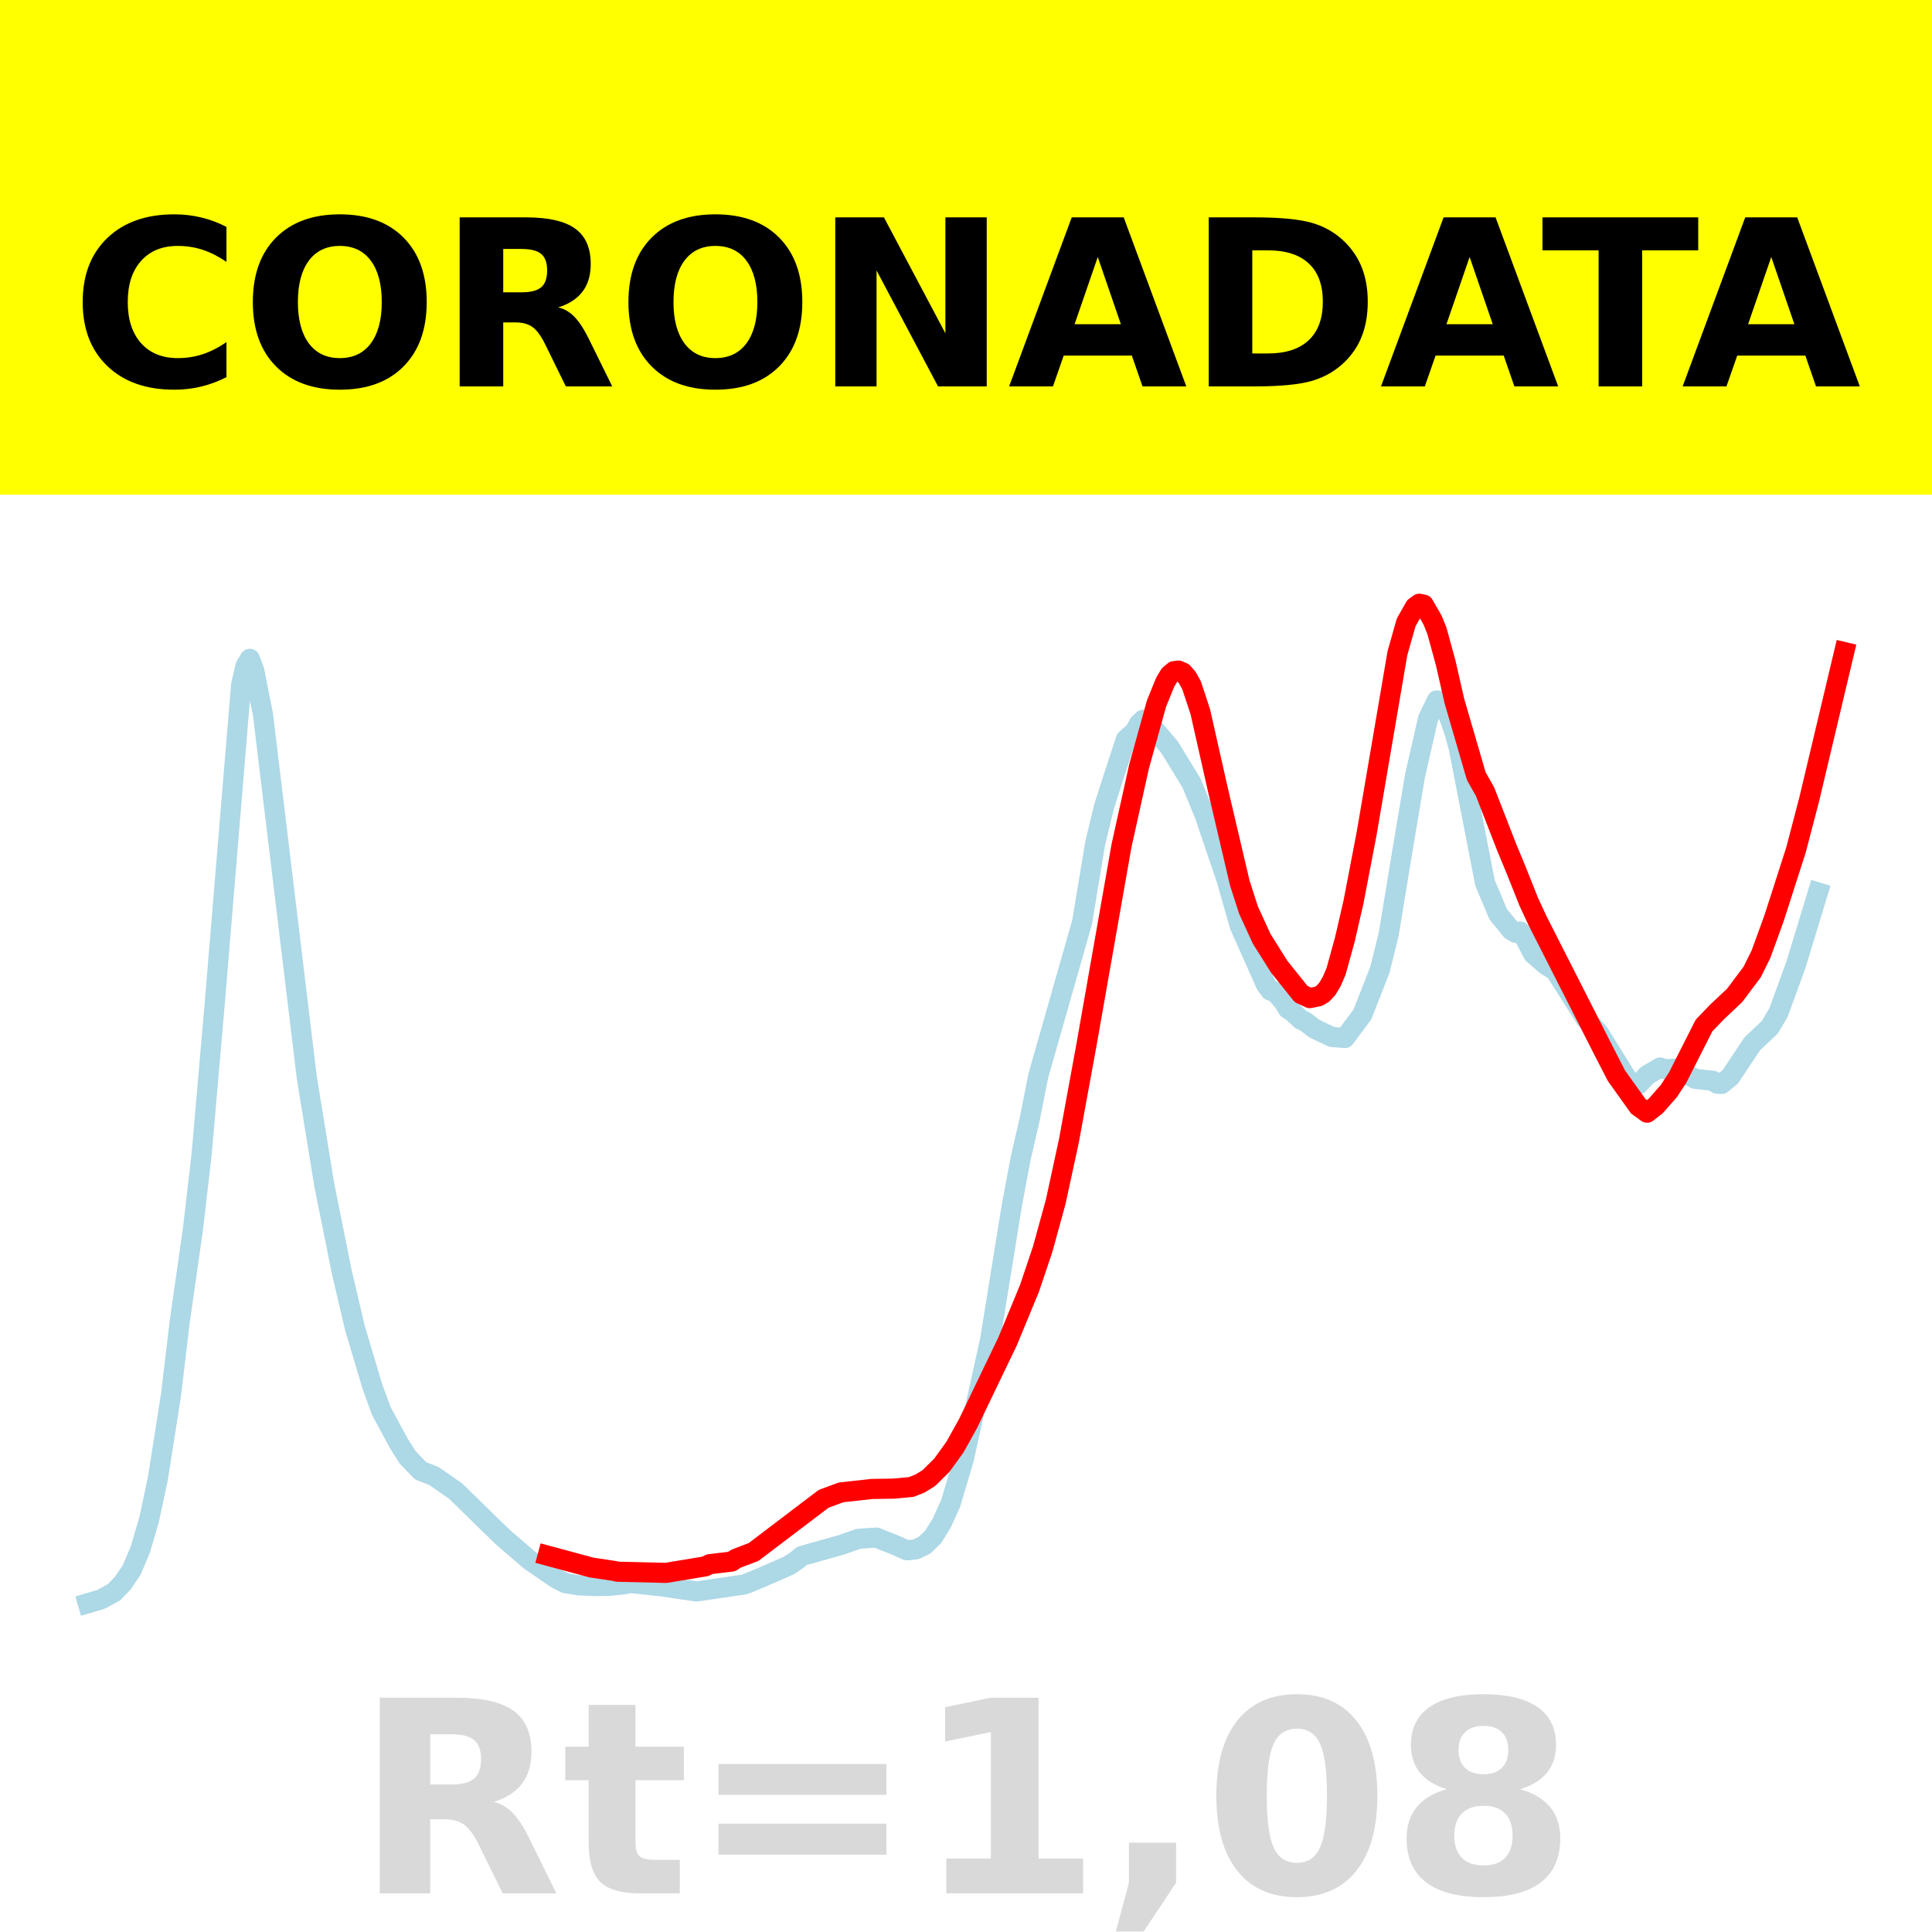
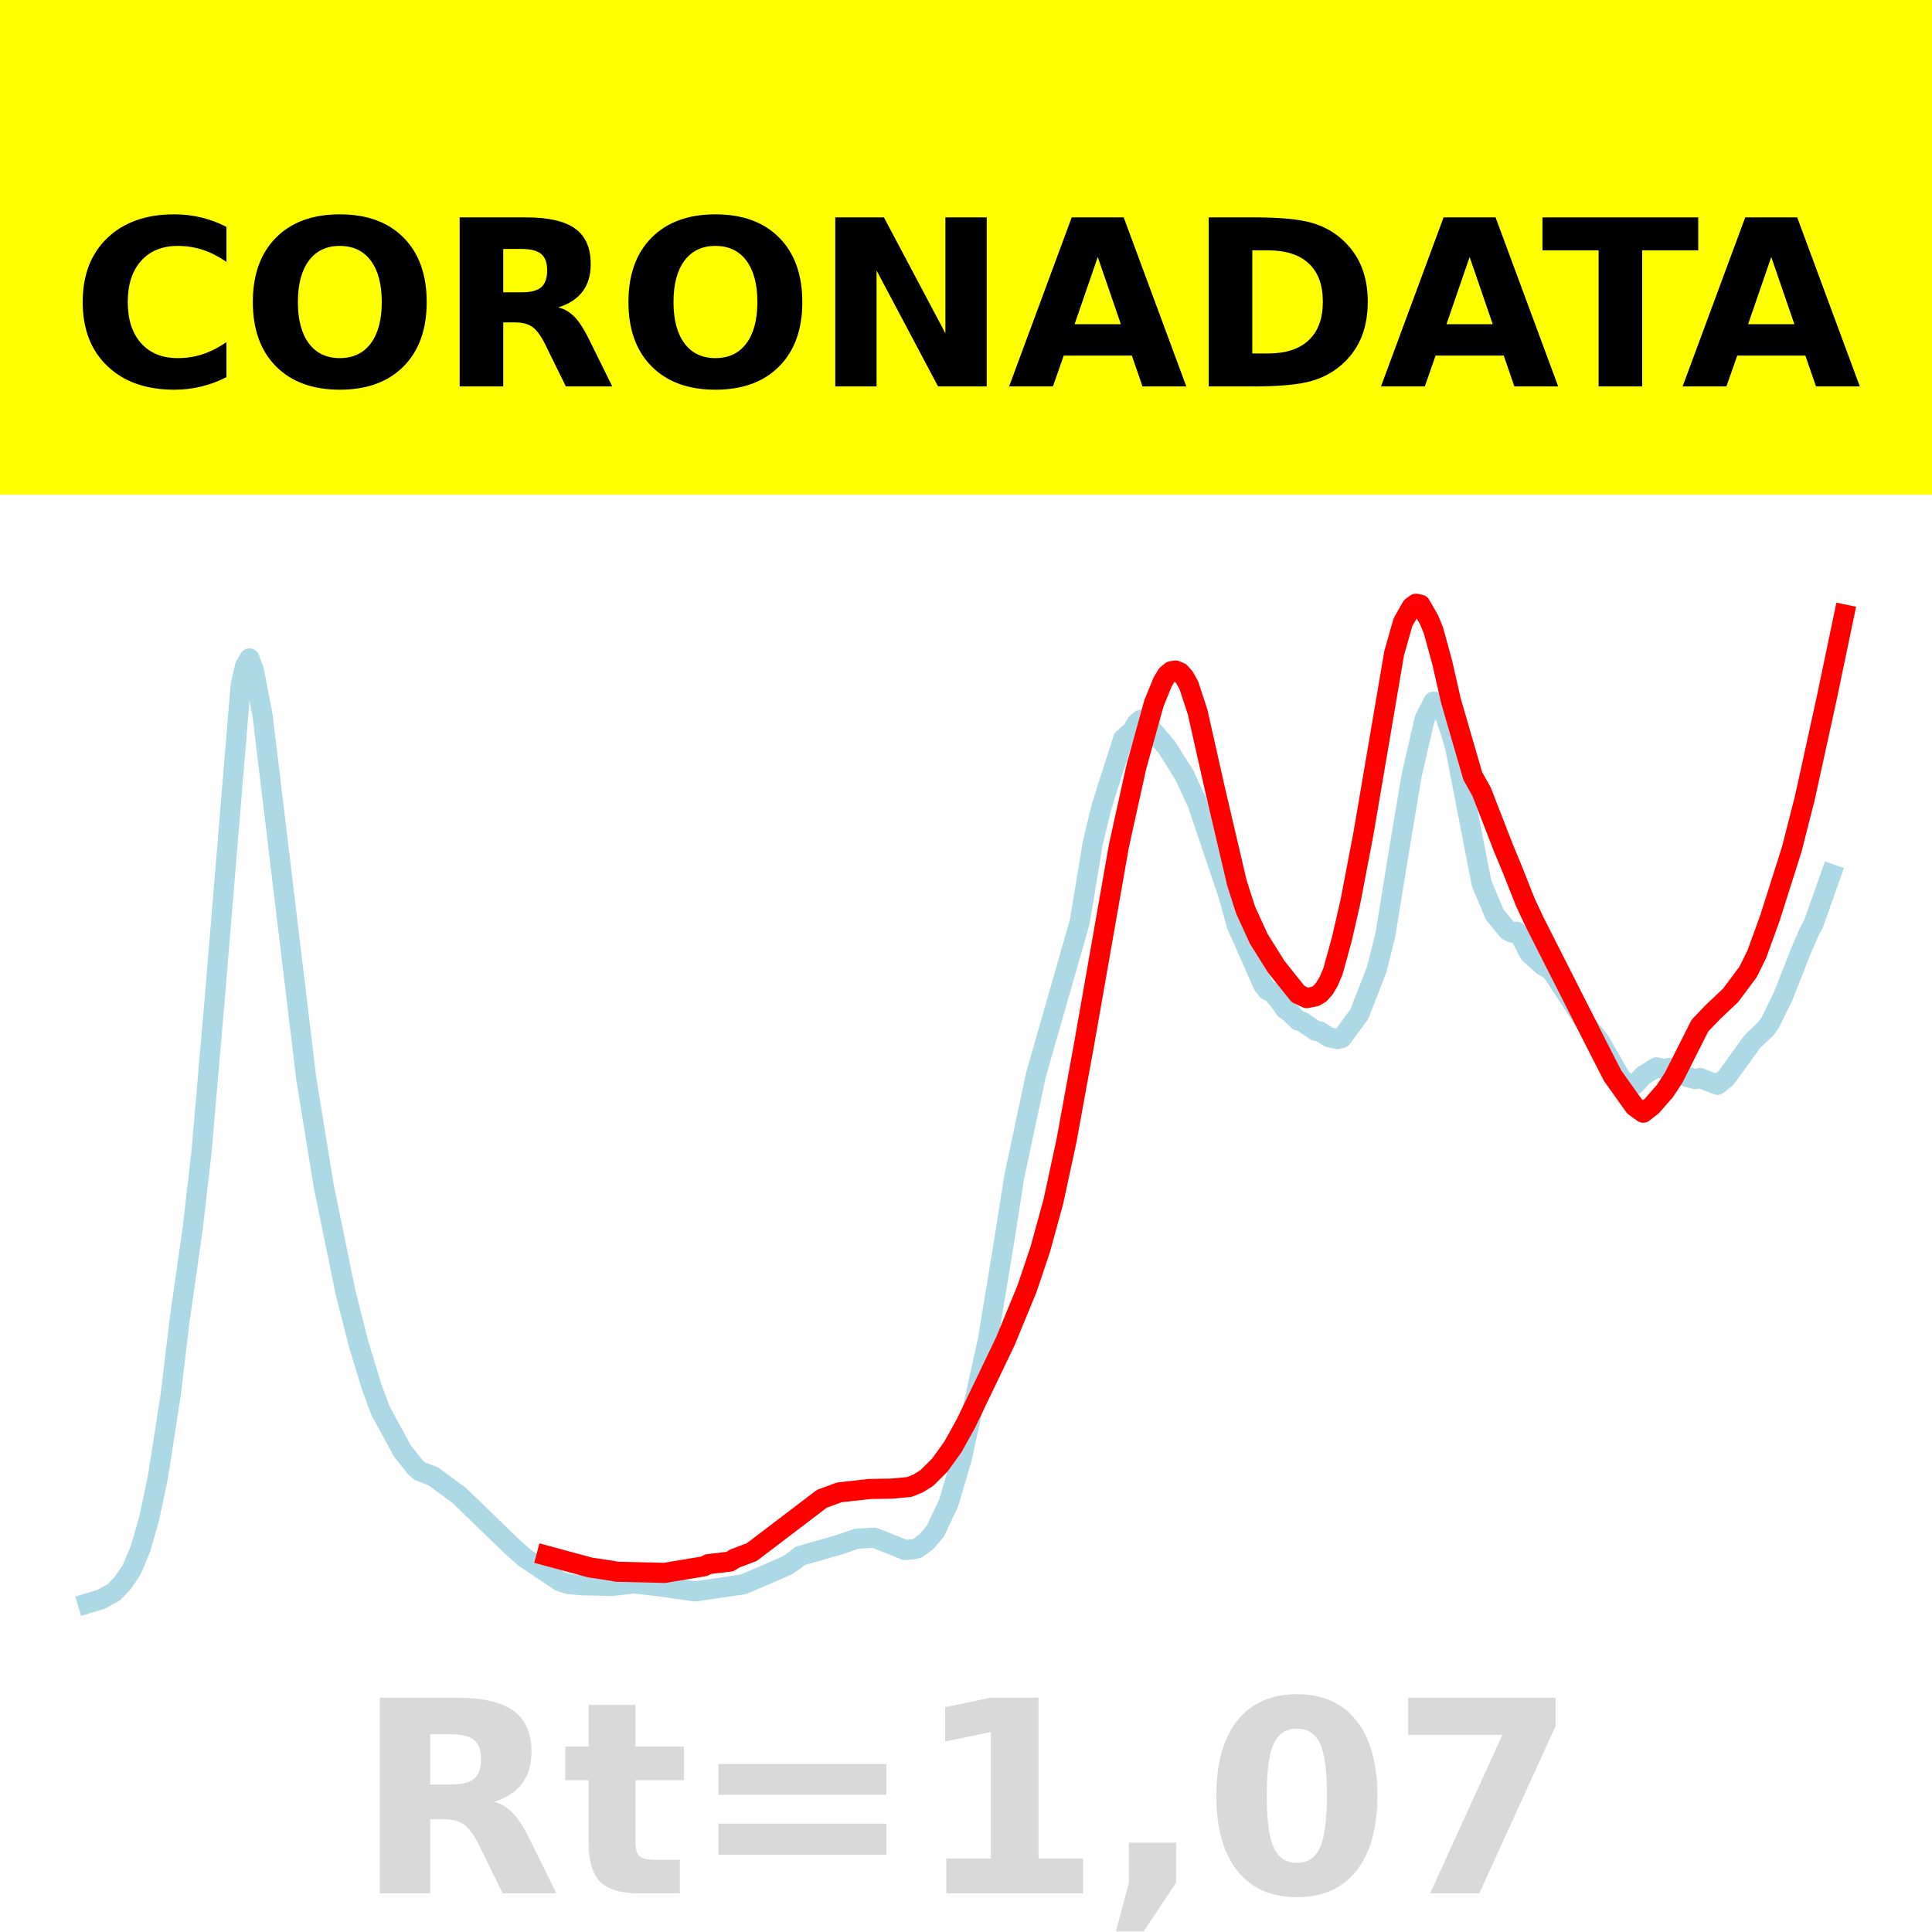
<svg xmlns="http://www.w3.org/2000/svg" xmlns:xlink="http://www.w3.org/1999/xlink" height="144pt" version="1.1" viewBox="0 0 144 144" width="144pt">
  <defs>
    <style type="text/css">*{stroke-linecap:butt;stroke-linejoin:round;}</style>
  </defs>
  <g id="figure_1">
    <g id="patch_1">
      <path d="M 0 144  L 144 144  L 144 0  L 0 0  z " style="fill:#ffffff;" />
    </g>
    <g id="axes_1">
      <g id="patch_2">
        <path d="M 0 144  L 144 144  L 144 0  L 0 0  z " style="fill:#ffffff;" />
      </g>
      <g id="line2d_1">
-         <path clip-path="url(#pd483dbc9ca)" d="M 6.545 119.498  L 7.525 119.209  L 8.504 118.673  L 9.157 117.987  L 9.81 117.028  L 10.463 115.485  L 11.116 113.25  L 11.769 110.191  L 12.748 103.95  L 13.401 98.472  L 14.38 91.629  L 15.033 85.984  L 16.013 74.7  L 17.971 51.049  L 18.298 49.643  L 18.624 49.106  L 18.951 49.974  L 19.604 53.279  L 22.868 80.325  L 24.174 88.34  L 25.48 94.832  L 26.459 99.001  L 27.765 103.378  L 28.418 105.159  L 29.724 107.579  L 30.377 108.617  L 31.356 109.631  L 32.336 110.009  L 33.968 111.145  L 36.579 113.699  L 37.559 114.641  L 39.518 116.324  L 41.476 117.667  L 42.129 117.998  L 43.109 118.159  L 44.414 118.215  L 45.394 118.202  L 46.373 118.1  L 47.026 117.992  L 49.311 118.238  L 50.291 118.385  L 51.923 118.618  L 55.514 118.091  L 56.82 117.548  L 58.779 116.694  L 59.431 116.257  L 59.758 115.976  L 62.696 115.147  L 64.002 114.689  L 65.308 114.605  L 66.613 115.116  L 67.593 115.55  L 68.246 115.483  L 68.899 115.177  L 69.552 114.55  L 70.204 113.495  L 70.857 112.05  L 71.837 108.754  L 73.796 99.864  L 75.428 89.775  L 76.081 86.309  L 76.734 83.487  L 77.387 80.187  L 80.651 68.747  L 81.63 62.847  L 82.283 60.143  L 82.936 58.101  L 83.916 55.111  L 84.569 54.534  L 84.895 53.938  L 85.221 53.639  L 85.548 53.778  L 87.18 55.705  L 88.813 58.375  L 89.792 60.757  L 91.424 65.577  L 92.404 69.007  L 93.056 70.469  L 94.362 73.401  L 94.689 73.834  L 95.015 73.905  L 95.668 74.674  L 95.995 75.201  L 96.321 75.41  L 96.974 76.011  L 97.3 76.155  L 97.953 76.661  L 99.259 77.285  L 100.238 77.368  L 101.544 75.612  L 102.85 72.278  L 103.503 69.646  L 104.482 63.692  L 105.462 57.841  L 106.441 53.554  L 107.094 52.205  L 107.421 52.262  L 107.747 52.674  L 108.4 54.563  L 108.726 55.74  L 110.685 65.812  L 111.664 68.135  L 112.644 69.339  L 112.97 69.531  L 113.297 69.428  L 113.623 69.848  L 114.276 71.106  L 115.255 71.95  L 115.908 72.341  L 118.194 75.944  L 119.173 77.003  L 121.458 80.686  L 121.785 80.877  L 122.111 80.829  L 122.764 80.14  L 123.743 79.564  L 124.07 79.691  L 125.049 79.65  L 125.702 80.061  L 126.355 80.413  L 127.661 80.551  L 127.987 80.772  L 128.314 80.793  L 128.967 80.26  L 130.599 77.804  L 131.905 76.57  L 132.558 75.472  L 133.864 71.894  L 135.496 66.521  L 135.496 66.521  " style="fill:none;stroke:#add8e6;stroke-linecap:square;stroke-width:1.5;" />
+         <path clip-path="url(#pbeabd3589e)" d="M 6.545 119.501  L 7.522 119.207  L 8.499 118.667  L 9.151 117.979  L 9.802 117.028  L 10.453 115.486  L 11.104 113.238  L 11.756 110.175  L 12.733 103.893  L 13.384 98.423  L 14.361 91.573  L 15.012 85.928  L 15.989 74.632  L 17.943 51.029  L 18.269 49.631  L 18.594 49.079  L 18.92 49.952  L 19.571 53.324  L 22.828 80.394  L 24.13 88.408  L 25.758 96.342  L 26.735 100.198  L 27.712 103.402  L 28.364 105.151  L 29.992 108.148  L 30.969 109.374  L 31.294 109.66  L 32.271 110.025  L 34.225 111.458  L 38.133 115.24  L 39.11 116.111  L 41.715 117.851  L 42.366 118.068  L 43.343 118.153  L 45.623 118.208  L 47.251 118.017  L 49.205 118.241  L 50.507 118.433  L 51.81 118.617  L 55.392 118.088  L 57.672 117.116  L 58.649 116.685  L 59.3 116.247  L 59.626 115.97  L 62.556 115.135  L 63.859 114.685  L 65.161 114.615  L 66.79 115.254  L 67.441 115.53  L 68.092 115.475  L 68.418 115.381  L 69.069 114.89  L 69.72 114.116  L 70.697 112.044  L 71.674 108.747  L 73.628 99.889  L 74.931 91.965  L 75.582 87.788  L 77.21 80.121  L 80.467 68.753  L 81.444 62.861  L 82.095 60.157  L 82.746 58.089  L 83.723 55.049  L 84.374 54.495  L 84.7 53.92  L 85.026 53.655  L 85.351 53.801  L 86.98 55.71  L 88.282 57.785  L 89.259 59.901  L 91.539 66.661  L 92.19 68.981  L 92.841 70.446  L 94.144 73.406  L 94.469 73.818  L 94.795 73.944  L 95.446 74.711  L 95.772 75.202  L 96.098 75.429  L 96.749 76.058  L 97.075 76.155  L 98.052 76.833  L 98.377 76.882  L 99.028 77.296  L 99.68 77.445  L 100.005 77.368  L 101.308 75.597  L 102.611 72.262  L 103.262 69.651  L 104.239 63.627  L 105.216 57.782  L 106.193 53.564  L 106.844 52.297  L 107.17 52.353  L 107.495 52.729  L 108.147 54.616  L 108.472 55.768  L 110.426 65.831  L 111.403 68.161  L 112.38 69.349  L 112.706 69.515  L 113.031 69.442  L 113.357 69.85  L 114.008 71.087  L 114.985 71.956  L 115.636 72.343  L 118.242 76.337  L 119.218 77.58  L 120.847 80.412  L 121.498 80.882  L 121.824 80.864  L 122.475 80.162  L 123.452 79.556  L 124.103 79.681  L 124.429 79.59  L 125.08 79.813  L 125.731 80.264  L 126.383 80.432  L 126.708 80.348  L 128.011 80.853  L 128.662 80.33  L 130.616 77.621  L 131.593 76.697  L 131.919 76.261  L 132.896 74.276  L 134.198 70.961  L 134.849 69.451  L 135.175 68.843  L 136.478 65.16  L 136.478 65.16  " style="fill:none;stroke:#add8e6;stroke-linecap:square;stroke-width:1.5;" />
      </g>
      <g id="line2d_2">
-         <path clip-path="url(#pd483dbc9ca)" d="M 40.823 115.954  L 44.088 116.835  L 45.72 117.079  L 46.047 117.147  L 49.638 117.234  L 52.576 116.746  L 52.902 116.584  L 54.535 116.389  L 54.861 116.174  L 56.167 115.676  L 61.39 111.713  L 62.696 111.231  L 64.981 110.979  L 66.613 110.953  L 67.919 110.832  L 68.572 110.574  L 69.225 110.171  L 70.204 109.203  L 71.184 107.847  L 72.163 106.083  L 75.101 99.976  L 76.734 96.024  L 77.713 93.116  L 78.692 89.552  L 79.672 85.021  L 80.978 77.885  L 83.589 63.046  L 84.895 57.146  L 86.201 52.432  L 86.854 50.832  L 87.18 50.292  L 87.507 50.024  L 87.833 49.982  L 88.16 50.123  L 88.486 50.489  L 88.813 51.074  L 89.465 53.054  L 90.771 58.843  L 92.404 65.804  L 93.056 67.832  L 94.036 69.969  L 95.342 72.05  L 96.974 74.089  L 97.627 74.393  L 98.28 74.257  L 98.606 74.058  L 98.933 73.7  L 99.259 73.156  L 99.586 72.391  L 100.238 70.027  L 100.891 67.188  L 101.871 62.07  L 104.156 48.686  L 104.809 46.385  L 105.462 45.237  L 105.788 45  L 106.115 45.068  L 106.768 46.201  L 107.094 47.001  L 107.747 49.38  L 108.4 52.243  L 110.032 57.848  L 110.685 59.003  L 112.317 63.195  L 112.97 64.766  L 113.95 67.228  L 114.603 68.63  L 119.499 78.271  L 120.479 80.176  L 122.111 82.462  L 122.764 82.933  L 123.417 82.426  L 124.396 81.306  L 125.049 80.306  L 127.008 76.434  L 127.987 75.419  L 129.293 74.188  L 130.599 72.444  L 131.252 71.123  L 132.231 68.43  L 133.864 63.347  L 134.843 59.604  L 137.455 48.603  L 137.455 48.603  " style="fill:none;stroke:#ff0000;stroke-linecap:square;stroke-width:1.5;" />
+         <path clip-path="url(#pbeabd3589e)" d="M 40.738 115.954  L 43.995 116.835  L 45.623 117.079  L 45.948 117.147  L 49.531 117.234  L 52.461 116.746  L 52.787 116.584  L 54.415 116.389  L 54.741 116.174  L 56.043 115.676  L 61.254 111.713  L 62.556 111.231  L 64.836 110.979  L 66.464 110.953  L 67.767 110.832  L 68.418 110.574  L 69.069 110.171  L 70.046 109.203  L 71.023 107.847  L 72 106.083  L 74.931 99.976  L 76.559 96.024  L 77.536 93.116  L 78.513 89.552  L 79.49 85.021  L 80.792 77.885  L 83.398 63.046  L 84.7 57.146  L 86.003 52.432  L 86.654 50.832  L 86.98 50.292  L 87.305 50.024  L 87.631 49.982  L 87.957 50.123  L 88.282 50.489  L 88.608 51.074  L 89.259 53.054  L 90.562 58.843  L 92.19 65.804  L 92.841 67.832  L 93.818 69.969  L 95.121 72.05  L 96.749 74.089  L 97.4 74.393  L 98.052 74.257  L 98.377 74.058  L 98.703 73.7  L 99.028 73.156  L 99.354 72.391  L 100.005 70.027  L 100.657 67.188  L 101.634 62.07  L 103.913 48.686  L 104.564 46.385  L 105.216 45.237  L 105.541 45  L 105.867 45.068  L 106.518 46.201  L 106.844 47.001  L 107.495 49.38  L 108.147 52.243  L 109.775 57.848  L 110.426 59.003  L 112.054 63.195  L 112.706 64.766  L 113.682 67.228  L 114.334 68.63  L 119.218 78.271  L 120.195 80.176  L 121.824 82.462  L 122.475 82.933  L 123.126 82.426  L 124.103 81.306  L 124.754 80.306  L 126.708 76.434  L 127.685 75.419  L 128.988 74.188  L 130.29 72.444  L 130.942 71.122  L 131.919 68.429  L 133.547 63.304  L 134.524 59.467  L 136.152 52.046  L 137.455 45.803  L 137.455 45.803  " style="fill:none;stroke:#ff0000;stroke-linecap:square;stroke-width:1.5;" />
      </g>
      <g id="patch_3">
        <path d="M 0 144  L 0 0  " style="fill:none;stroke:#ffffff;stroke-linecap:square;stroke-linejoin:miter;stroke-width:0.8;" />
      </g>
      <g id="patch_4">
        <path d="M 144 144  L 144 0  " style="fill:none;stroke:#ffffff;stroke-linecap:square;stroke-linejoin:miter;stroke-width:0.8;" />
      </g>
      <g id="patch_5">
        <path d="M 0 144  L 144 144  " style="fill:none;stroke:#ffffff;stroke-linecap:square;stroke-linejoin:miter;stroke-width:0.8;" />
      </g>
      <g id="patch_6">
        <path d="M 0 0  L 144 0  " style="fill:none;stroke:#ffffff;stroke-linecap:square;stroke-linejoin:miter;stroke-width:0.8;" />
      </g>
    </g>
    <g id="text_1">
      <g id="patch_7">
        <path d="M -64.848 36.368  L 208.848 36.368  L 208.848 -7.654  L -64.848 -7.654  z " style="fill:#ffff00;stroke:#ffff00;stroke-linejoin:miter;" />
      </g>
      <g transform="translate(72 9.45018)scale(0.1728 -0.1728)" />
      <g transform="translate(-60.87375 28.8)scale(0.1728 -0.1728)">
        <defs>
          <path id="DejaVuSans-Bold-32" />
          <path d="M 67 4  Q 61.812 1.312 56.203 -0.047  Q 50.594 -1.422 44.484 -1.422  Q 26.266 -1.422 15.625 8.766  Q 4.984 18.953 4.984 36.375  Q 4.984 53.859 15.625 64.031  Q 26.266 74.219 44.484 74.219  Q 50.594 74.219 56.203 72.844  Q 61.812 71.484 67 68.797  L 67 53.719  Q 61.766 57.281 56.688 58.938  Q 51.609 60.594 46 60.594  Q 35.938 60.594 30.172 54.141  Q 24.422 47.703 24.422 36.375  Q 24.422 25.094 30.172 18.641  Q 35.938 12.203 46 12.203  Q 51.609 12.203 56.688 13.859  Q 61.766 15.531 67 19.094  z " id="DejaVuSans-Bold-67" />
          <path d="M 42.484 60.594  Q 33.891 60.594 29.156 54.25  Q 24.422 47.906 24.422 36.375  Q 24.422 24.906 29.156 18.547  Q 33.891 12.203 42.484 12.203  Q 51.125 12.203 55.859 18.547  Q 60.594 24.906 60.594 36.375  Q 60.594 47.906 55.859 54.25  Q 51.125 60.594 42.484 60.594  z M 42.484 74.219  Q 60.062 74.219 70.016 64.156  Q 79.984 54.109 79.984 36.375  Q 79.984 18.703 70.016 8.641  Q 60.062 -1.422 42.484 -1.422  Q 24.953 -1.422 14.969 8.641  Q 4.984 18.703 4.984 36.375  Q 4.984 54.109 14.969 64.156  Q 24.953 74.219 42.484 74.219  z " id="DejaVuSans-Bold-79" />
          <path d="M 35.891 40.578  Q 41.797 40.578 44.359 42.766  Q 46.922 44.969 46.922 50  Q 46.922 54.984 44.359 57.125  Q 41.797 59.281 35.891 59.281  L 27.984 59.281  L 27.984 40.578  z M 27.984 27.594  L 27.984 0  L 9.188 0  L 9.188 72.906  L 37.891 72.906  Q 52.297 72.906 59 68.062  Q 65.719 63.234 65.719 52.781  Q 65.719 45.562 62.219 40.922  Q 58.734 36.281 51.703 34.078  Q 55.562 33.203 58.609 30.094  Q 61.672 27 64.797 20.703  L 75 0  L 54.984 0  L 46.094 18.109  Q 43.406 23.578 40.641 25.578  Q 37.891 27.594 33.297 27.594  z " id="DejaVuSans-Bold-82" />
          <path d="M 9.188 72.906  L 30.172 72.906  L 56.688 22.906  L 56.688 72.906  L 74.516 72.906  L 74.516 0  L 53.516 0  L 27 50  L 27 0  L 9.188 0  z " id="DejaVuSans-Bold-78" />
          <path d="M 53.422 13.281  L 24.031 13.281  L 19.391 0  L 0.484 0  L 27.484 72.906  L 49.906 72.906  L 76.906 0  L 58.016 0  z M 28.719 26.812  L 48.688 26.812  L 38.719 55.812  z " id="DejaVuSans-Bold-65" />
          <path d="M 27.984 58.688  L 27.984 14.203  L 34.719 14.203  Q 46.234 14.203 52.312 19.922  Q 58.406 25.641 58.406 36.531  Q 58.406 47.359 52.344 53.016  Q 46.297 58.688 34.719 58.688  z M 9.188 72.906  L 29 72.906  Q 45.609 72.906 53.734 70.531  Q 61.859 68.172 67.672 62.5  Q 72.797 57.562 75.281 51.109  Q 77.781 44.672 77.781 36.531  Q 77.781 28.266 75.281 21.797  Q 72.797 15.328 67.672 10.406  Q 61.812 4.734 53.609 2.359  Q 45.406 0 29 0  L 9.188 0  z " id="DejaVuSans-Bold-68" />
          <path d="M 0.484 72.906  L 67.672 72.906  L 67.672 58.688  L 43.5 58.688  L 43.5 0  L 24.703 0  L 24.703 58.688  L 0.484 58.688  z " id="DejaVuSans-Bold-84" />
        </defs>
        <use xlink:href="#DejaVuSans-Bold-32" />
        <use x="34.814" xlink:href="#DejaVuSans-Bold-32" />
        <use x="69.629" xlink:href="#DejaVuSans-Bold-32" />
        <use x="104.443" xlink:href="#DejaVuSans-Bold-32" />
        <use x="139.258" xlink:href="#DejaVuSans-Bold-32" />
        <use x="174.072" xlink:href="#DejaVuSans-Bold-32" />
        <use x="208.887" xlink:href="#DejaVuSans-Bold-32" />
        <use x="243.701" xlink:href="#DejaVuSans-Bold-32" />
        <use x="278.516" xlink:href="#DejaVuSans-Bold-32" />
        <use x="313.33" xlink:href="#DejaVuSans-Bold-32" />
        <use x="348.145" xlink:href="#DejaVuSans-Bold-32" />
        <use x="382.959" xlink:href="#DejaVuSans-Bold-67" />
        <use x="456.348" xlink:href="#DejaVuSans-Bold-79" />
        <use x="541.357" xlink:href="#DejaVuSans-Bold-82" />
        <use x="618.359" xlink:href="#DejaVuSans-Bold-79" />
        <use x="703.369" xlink:href="#DejaVuSans-Bold-78" />
        <use x="787.061" xlink:href="#DejaVuSans-Bold-65" />
        <use x="864.453" xlink:href="#DejaVuSans-Bold-68" />
        <use x="947.461" xlink:href="#DejaVuSans-Bold-65" />
        <use x="1017.104" xlink:href="#DejaVuSans-Bold-84" />
        <use x="1077.566" xlink:href="#DejaVuSans-Bold-65" />
        <use x="1154.959" xlink:href="#DejaVuSans-Bold-32" />
        <use x="1189.773" xlink:href="#DejaVuSans-Bold-32" />
        <use x="1224.588" xlink:href="#DejaVuSans-Bold-32" />
        <use x="1259.402" xlink:href="#DejaVuSans-Bold-32" />
        <use x="1294.217" xlink:href="#DejaVuSans-Bold-32" />
        <use x="1329.031" xlink:href="#DejaVuSans-Bold-32" />
        <use x="1363.846" xlink:href="#DejaVuSans-Bold-32" />
        <use x="1398.66" xlink:href="#DejaVuSans-Bold-32" />
        <use x="1433.475" xlink:href="#DejaVuSans-Bold-32" />
        <use x="1468.289" xlink:href="#DejaVuSans-Bold-32" />
        <use x="1503.104" xlink:href="#DejaVuSans-Bold-32" />
      </g>
    </g>
    <g id="text_2">
      <g style="fill:#808080;opacity:0.3;" transform="translate(26.46875 141.12)scale(0.2 -0.2)">
        <defs>
          <path d="M 27.484 70.219  L 27.484 54.688  L 45.516 54.688  L 45.516 42.188  L 27.484 42.188  L 27.484 19  Q 27.484 15.188 29 13.844  Q 30.516 12.5 35.016 12.5  L 44 12.5  L 44 0  L 29 0  Q 18.656 0 14.328 4.312  Q 10.016 8.641 10.016 19  L 10.016 42.188  L 1.312 42.188  L 1.312 54.688  L 10.016 54.688  L 10.016 70.219  z " id="DejaVuSans-Bold-116" />
          <path d="M 10.594 48.188  L 73.188 48.188  L 73.188 36.719  L 10.594 36.719  z M 10.594 25.984  L 73.188 25.984  L 73.188 14.406  L 10.594 14.406  z " id="DejaVuSans-Bold-61" />
          <path d="M 11.719 12.984  L 28.328 12.984  L 28.328 60.109  L 11.281 56.594  L 11.281 69.391  L 28.219 72.906  L 46.094 72.906  L 46.094 12.984  L 62.703 12.984  L 62.703 0  L 11.719 0  z " id="DejaVuSans-Bold-49" />
          <path d="M 10.203 18.891  L 27.781 18.891  L 27.781 4  L 15.719 -14.203  L 5.328 -14.203  L 10.203 4  z " id="DejaVuSans-Bold-44" />
          <path d="M 46 36.531  Q 46 50.203 43.438 55.781  Q 40.875 61.375 34.812 61.375  Q 28.766 61.375 26.172 55.781  Q 23.578 50.203 23.578 36.531  Q 23.578 22.703 26.172 17.031  Q 28.766 11.375 34.812 11.375  Q 40.828 11.375 43.406 17.031  Q 46 22.703 46 36.531  z M 64.797 36.375  Q 64.797 18.266 56.984 8.422  Q 49.172 -1.422 34.812 -1.422  Q 20.406 -1.422 12.594 8.422  Q 4.781 18.266 4.781 36.375  Q 4.781 54.547 12.594 64.375  Q 20.406 74.219 34.812 74.219  Q 49.172 74.219 56.984 64.375  Q 64.797 54.547 64.797 36.375  z " id="DejaVuSans-Bold-48" />
-           <path d="M 34.812 32.625  Q 29.547 32.625 26.703 29.734  Q 23.875 26.859 23.875 21.484  Q 23.875 16.109 26.703 13.25  Q 29.547 10.406 34.812 10.406  Q 40.047 10.406 42.828 13.25  Q 45.609 16.109 45.609 21.484  Q 45.609 26.906 42.828 29.766  Q 40.047 32.625 34.812 32.625  z M 21.094 38.812  Q 14.453 40.828 11.078 44.969  Q 7.719 49.125 7.719 55.328  Q 7.719 64.547 14.594 69.375  Q 21.484 74.219 34.812 74.219  Q 48.047 74.219 54.922 69.406  Q 61.812 64.594 61.812 55.328  Q 61.812 49.125 58.422 44.969  Q 55.031 40.828 48.391 38.812  Q 55.812 36.766 59.594 32.156  Q 63.375 27.547 63.375 20.516  Q 63.375 9.672 56.172 4.125  Q 48.969 -1.422 34.812 -1.422  Q 20.609 -1.422 13.359 4.125  Q 6.109 9.672 6.109 20.516  Q 6.109 27.547 9.891 32.156  Q 13.672 36.766 21.094 38.812  z M 25.484 53.422  Q 25.484 49.078 27.906 46.734  Q 30.328 44.391 34.812 44.391  Q 39.203 44.391 41.594 46.734  Q 44 49.078 44 53.422  Q 44 57.766 41.594 60.078  Q 39.203 62.406 34.812 62.406  Q 30.328 62.406 27.906 60.062  Q 25.484 57.719 25.484 53.422  z " id="DejaVuSans-Bold-56" />
+           <path d="M 6.688 72.906  L 61.625 72.906  L 61.625 62.312  L 33.203 0  L 14.891 0  L 41.797 59.078  L 6.688 59.078  z " id="DejaVuSans-Bold-55" />
        </defs>
        <use xlink:href="#DejaVuSans-Bold-82" />
        <use x="77.002" xlink:href="#DejaVuSans-Bold-116" />
        <use x="124.805" xlink:href="#DejaVuSans-Bold-61" />
        <use x="208.594" xlink:href="#DejaVuSans-Bold-49" />
        <use x="278.174" xlink:href="#DejaVuSans-Bold-44" />
        <use x="316.162" xlink:href="#DejaVuSans-Bold-48" />
-         <use x="385.742" xlink:href="#DejaVuSans-Bold-56" />
+         <use x="385.742" xlink:href="#DejaVuSans-Bold-55" />
      </g>
    </g>
  </g>
  <defs>
-     <clipPath id="pd483dbc9ca">
+     <clipPath id="pbeabd3589e">
      <rect height="144" width="144" x="0" y="0" />
    </clipPath>
  </defs>
</svg>
